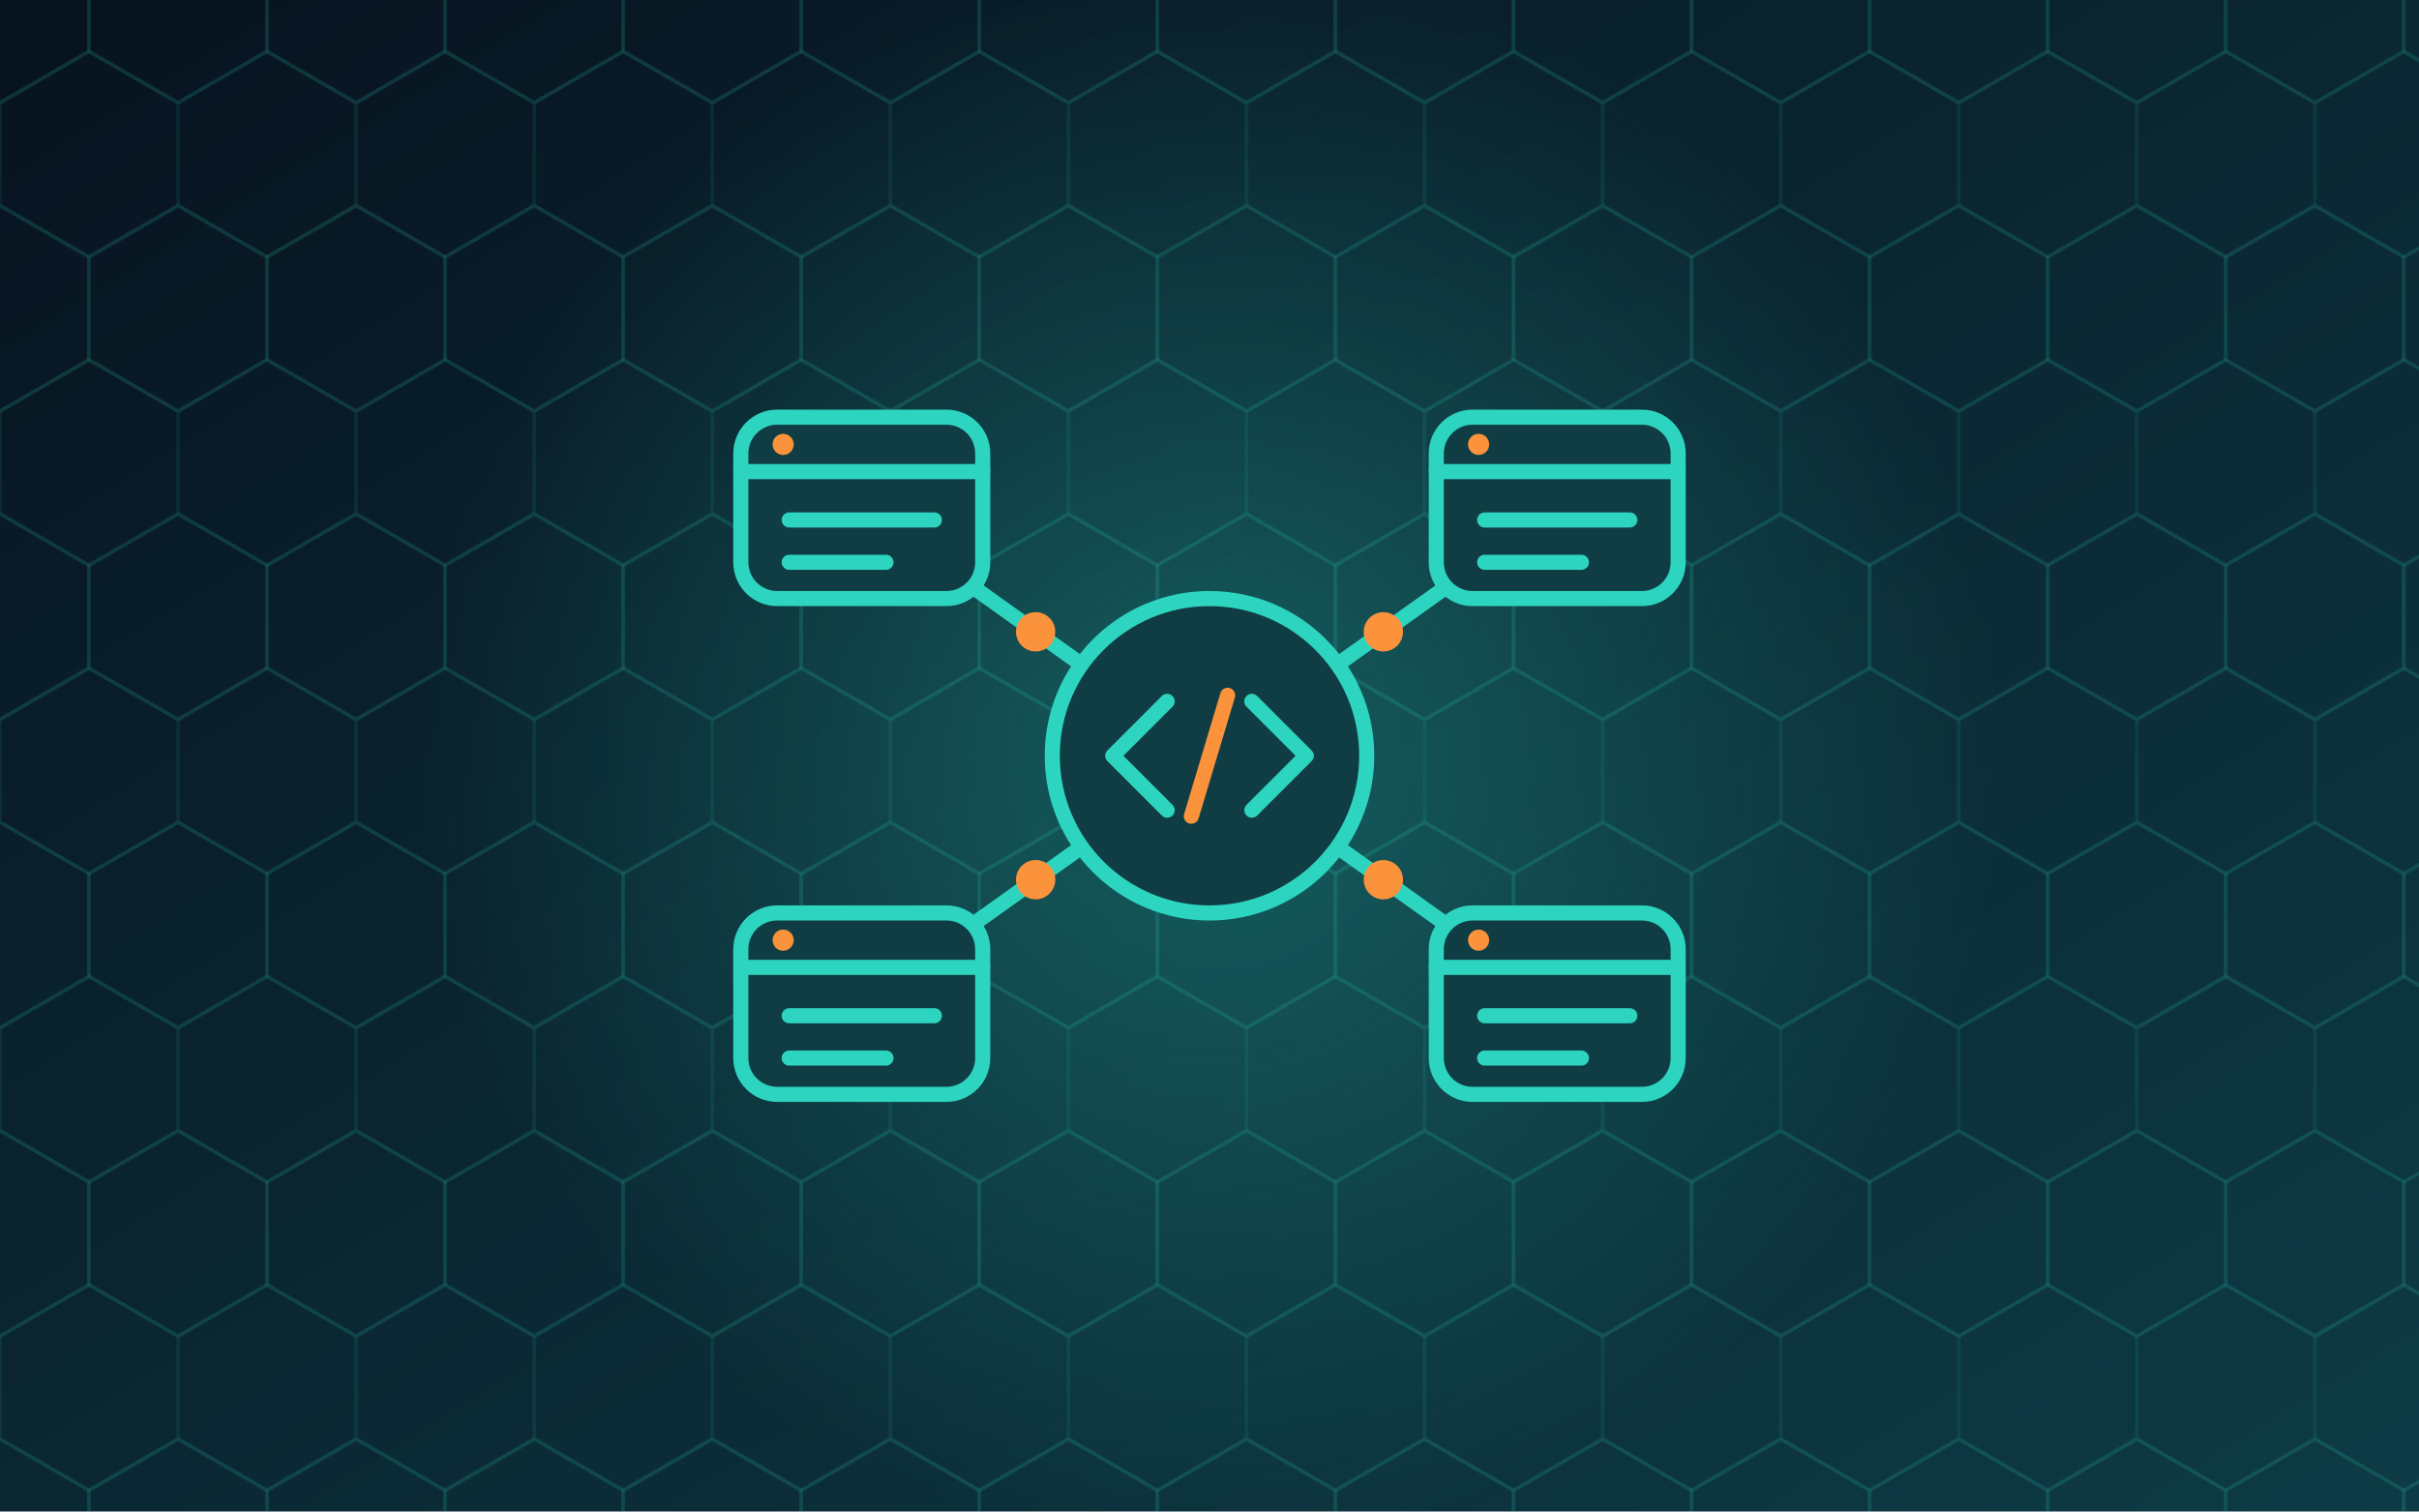
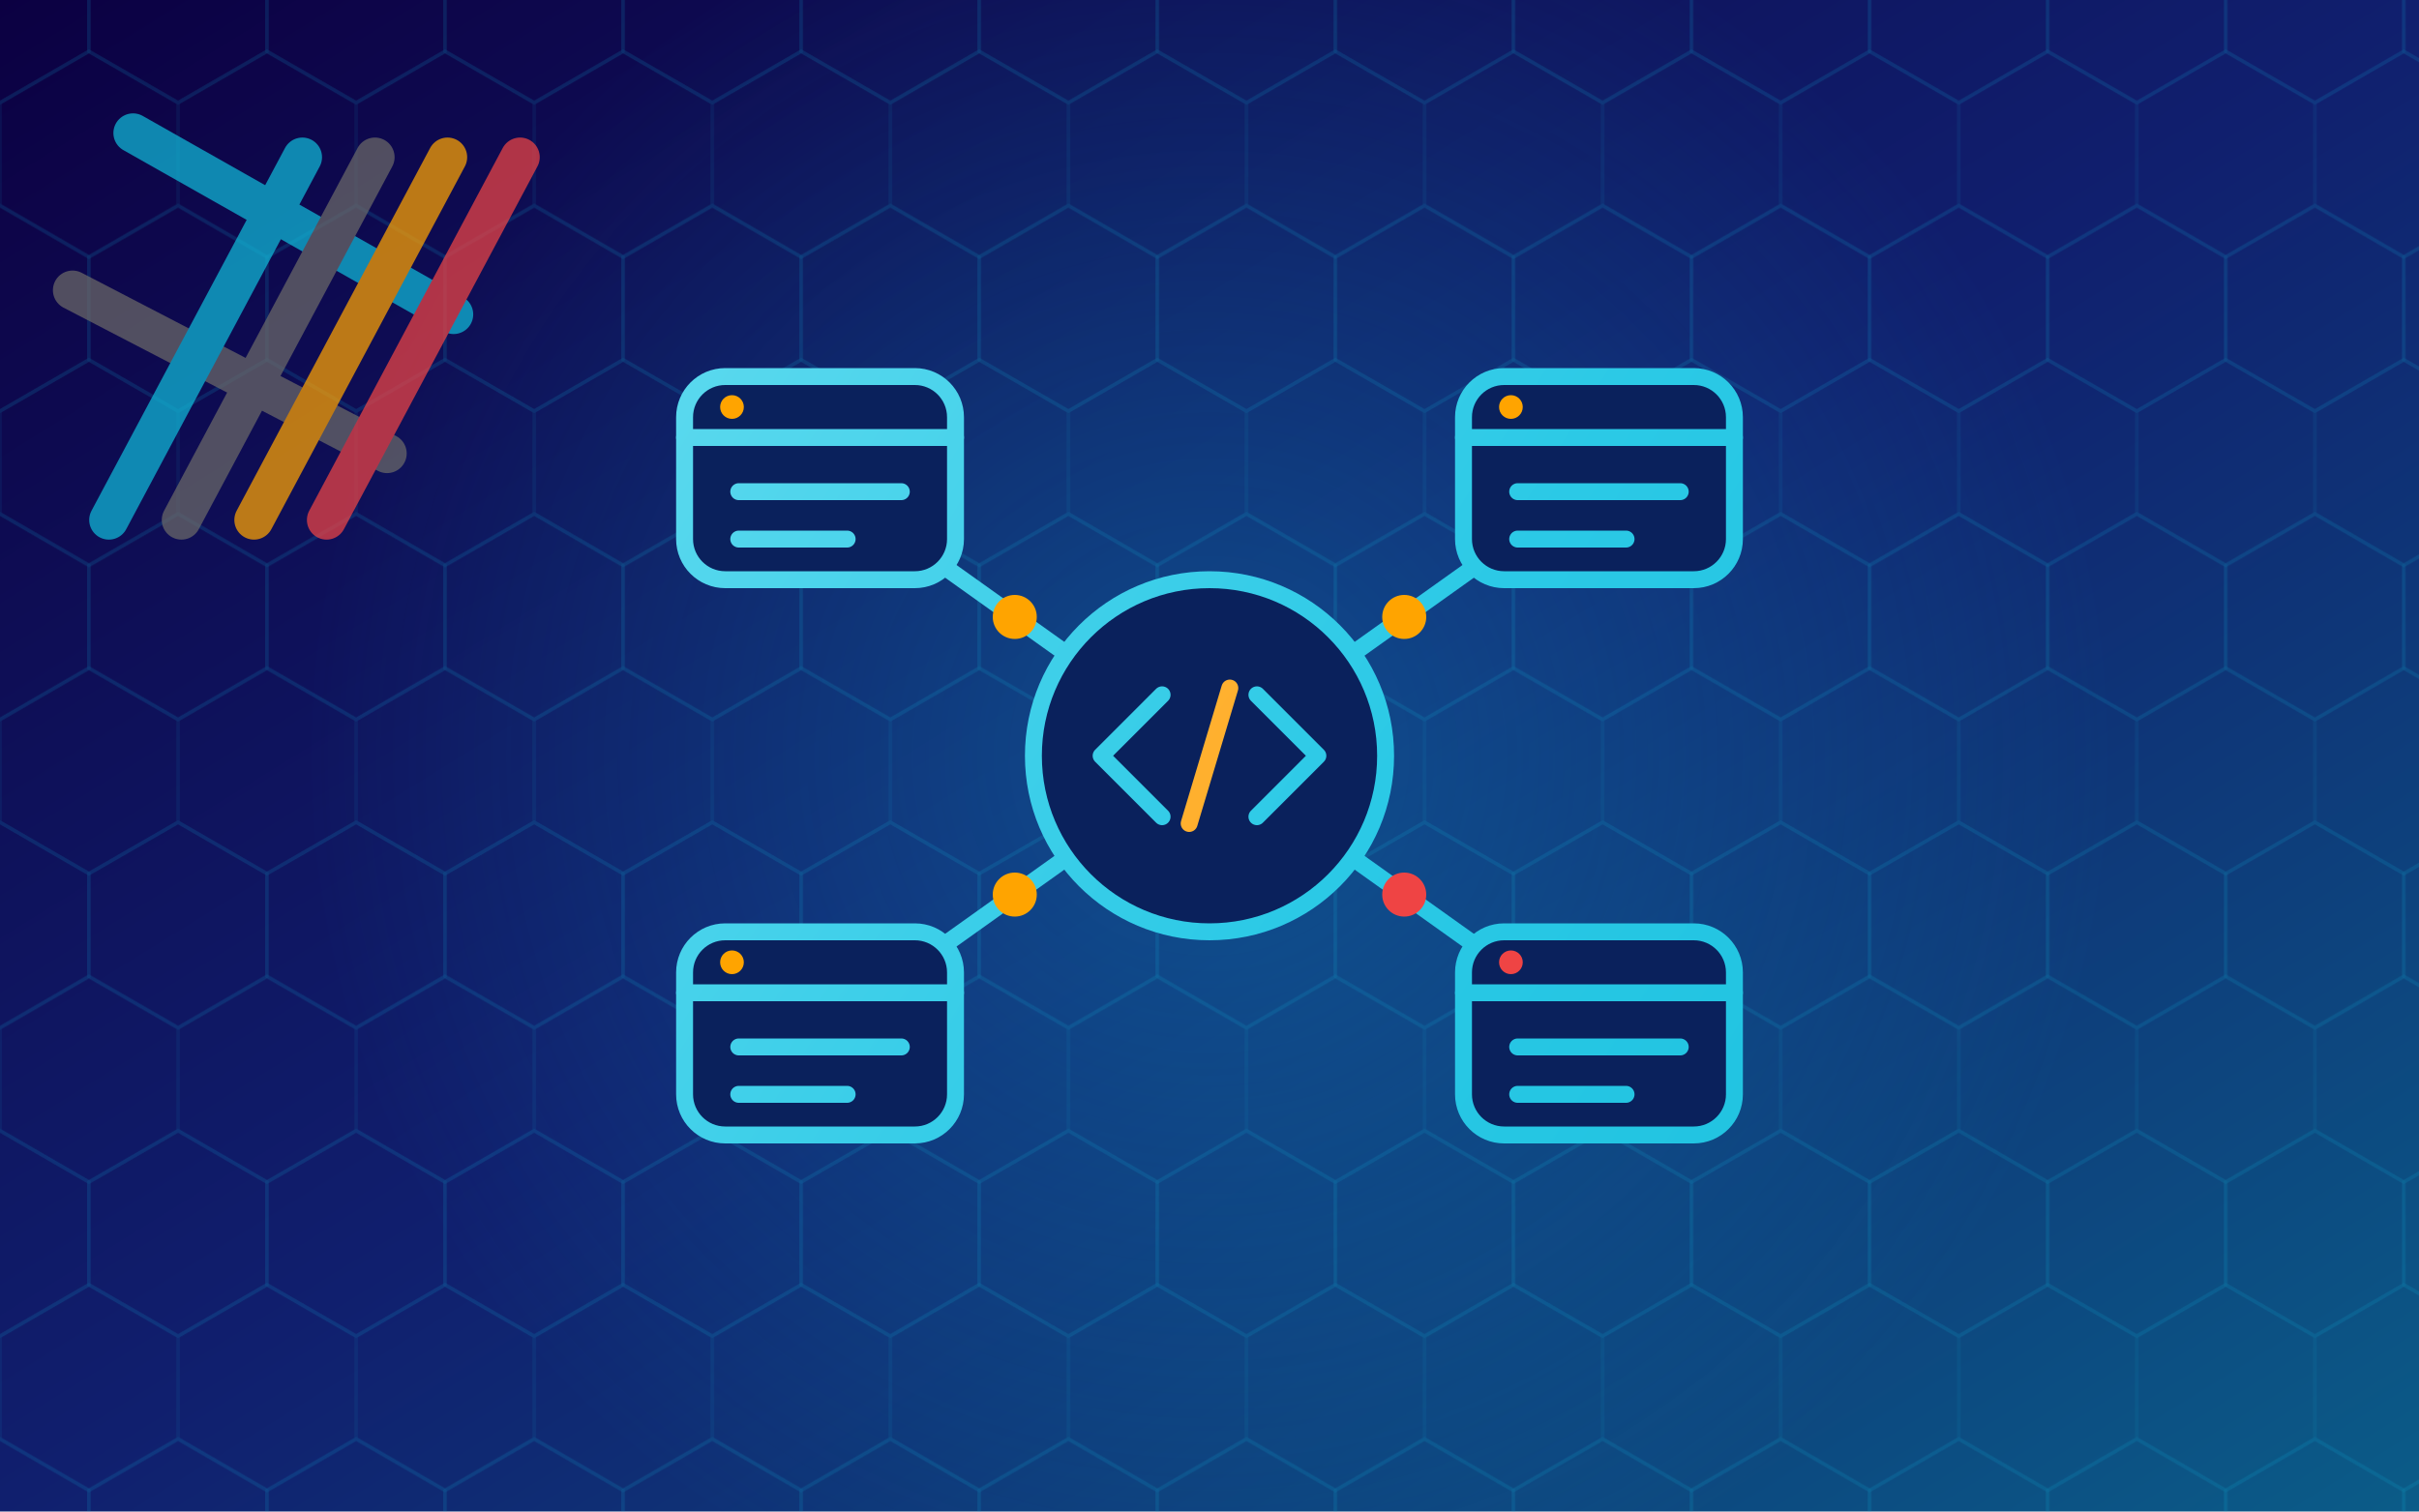
<svg xmlns="http://www.w3.org/2000/svg" viewBox="0 0 800 500" role="img" aria-label="Software integration">
  <defs>
    <linearGradient id="bg" x1="0" y1="0" x2="1" y2="1">
-       <stop offset="0" stop-color="#07131f" />
-       <stop offset="1" stop-color="#0d3b45" />
+       <stop offset="0" stop-color="#0C0042" />
+       <stop offset="0.5" stop-color="#101F6E" />
+       <stop offset="1" stop-color="#0B5C88" />
    </linearGradient>
-     <radialGradient id="gl" cx="0.5" cy="0.5" r="0.5">
-       <stop offset="0" stop-color="#2dd4bf" stop-opacity="0.32" />
-       <stop offset="1" stop-color="#2dd4bf" stop-opacity="0" />
+     <linearGradient id="gS" gradientUnits="userSpaceOnUse" x1="0" y1="0" x2="800" y2="500">
+       <stop offset="0" stop-color="#8FEAF7" />
+       <stop offset="0.55" stop-color="#2BC9E6" />
+       <stop offset="1" stop-color="#0FBAD8" />
+     </linearGradient>
+     <linearGradient id="gO" gradientUnits="userSpaceOnUse" x1="0" y1="0" x2="800" y2="500">
+       <stop offset="0" stop-color="#FFE29A" />
+       <stop offset="0.5" stop-color="#FFB02E" />
+       <stop offset="1" stop-color="#F58B3A" />
+     </linearGradient>
+     <radialGradient id="glC" cx="0.5" cy="0.5" r="0.5">
+       <stop offset="0" stop-color="#0FBAD8" stop-opacity="0.30" />
+       <stop offset="1" stop-color="#0FBAD8" stop-opacity="0" />
+     </radialGradient>
+     <radialGradient id="glO" cx="0.5" cy="0.5" r="0.5">
+       <stop offset="0" stop-color="#FFA400" stop-opacity="0.24" />
+       <stop offset="1" stop-color="#FFA400" stop-opacity="0" />
    </radialGradient>
    <pattern id="hx" width="58.89" height="102" patternUnits="userSpaceOnUse">
-       <g fill="none" stroke="#2dd4bf" stroke-opacity="0.09" stroke-width="1.2">
+       <g fill="none" stroke="#0FBAD8" stroke-opacity="0.08" stroke-width="1.2">
        <polygon points="0.0,-34.0 29.4,-17.0 29.4,17.0 0.0,34.0 -29.4,17.0 -29.4,-17.0" />
        <polygon points="58.9,-34.0 88.3,-17.0 88.3,17.0 58.9,34.0 29.4,17.0 29.4,-17.0" />
        <polygon points="0.0,68.0 29.4,85.0 29.4,119.0 0.0,136.0 -29.4,119.0 -29.4,85.0" />
        <polygon points="58.9,68.0 88.3,85.0 88.3,119.0 58.9,136.0 29.4,119.0 29.4,85.0" />
        <polygon points="29.4,17.0 58.9,34.0 58.9,68.0 29.4,85.0 0.0,68.0 0.0,34.0" />
      </g>
    </pattern>
  </defs>
  <rect width="800" height="500" fill="url(#bg)" />
  <rect width="800" height="500" fill="url(#hx)" />
-   <circle cx="400" cy="250" r="260" fill="url(#gl)" />
-   <g fill="none" stroke="#2dd4bf" stroke-width="5" stroke-linecap="round" stroke-linejoin="round">
-     <line x1="400" y1="250" x2="285" y2="168" />
-     <line x1="400" y1="250" x2="515" y2="168" />
-     <line x1="400" y1="250" x2="285" y2="332" />
-     <line x1="400" y1="250" x2="515" y2="332" />
-     <circle cx="342.5" cy="209.0" r="6" fill="#fb923c" stroke="#fb923c" stroke-width="1" />
-     <circle cx="457.5" cy="209.0" r="6" fill="#fb923c" stroke="#fb923c" stroke-width="1" />
-     <circle cx="342.5" cy="291.0" r="6" fill="#fb923c" stroke="#fb923c" stroke-width="1" />
-     <circle cx="457.5" cy="291.0" r="6" fill="#fb923c" stroke="#fb923c" stroke-width="1" />
-     <circle cx="400" cy="250" r="52" fill="#0b2530" stroke="none" />
-     <circle cx="400" cy="250" r="52" fill="rgba(45,212,191,0.14)" />
-     <polyline points="386,232 368,250 386,268" fill="none" />
-     <polyline points="414,232 432,250 414,268" fill="none" />
-     <line x1="406" y1="230" x2="394" y2="270" stroke="#fb923c" />
-     <rect x="245" y="138" width="80" height="60" rx="12" fill="#0b2530" stroke="none" />
-     <rect x="245" y="138" width="80" height="60" rx="12" fill="rgba(45,212,191,0.14)" />
-     <line x1="245" y1="156" x2="325" y2="156" />
-     <circle cx="259" cy="147" r="3" fill="#fb923c" stroke="#fb923c" stroke-width="1" />
-     <line x1="261" y1="172" x2="309" y2="172" />
-     <line x1="261" y1="186" x2="293" y2="186" />
-     <rect x="475" y="138" width="80" height="60" rx="12" fill="#0b2530" stroke="none" />
-     <rect x="475" y="138" width="80" height="60" rx="12" fill="rgba(45,212,191,0.14)" />
-     <line x1="475" y1="156" x2="555" y2="156" />
-     <circle cx="489" cy="147" r="3" fill="#fb923c" stroke="#fb923c" stroke-width="1" />
-     <line x1="491" y1="172" x2="539" y2="172" />
-     <line x1="491" y1="186" x2="523" y2="186" />
-     <rect x="245" y="302" width="80" height="60" rx="12" fill="#0b2530" stroke="none" />
-     <rect x="245" y="302" width="80" height="60" rx="12" fill="rgba(45,212,191,0.14)" />
-     <line x1="245" y1="320" x2="325" y2="320" />
-     <circle cx="259" cy="311" r="3" fill="#fb923c" stroke="#fb923c" stroke-width="1" />
-     <line x1="261" y1="336" x2="309" y2="336" />
-     <line x1="261" y1="350" x2="293" y2="350" />
-     <rect x="475" y="302" width="80" height="60" rx="12" fill="#0b2530" stroke="none" />
-     <rect x="475" y="302" width="80" height="60" rx="12" fill="rgba(45,212,191,0.14)" />
-     <line x1="475" y1="320" x2="555" y2="320" />
-     <circle cx="489" cy="311" r="3" fill="#fb923c" stroke="#fb923c" stroke-width="1" />
-     <line x1="491" y1="336" x2="539" y2="336" />
-     <line x1="491" y1="350" x2="523" y2="350" />
+   <circle cx="400" cy="250.0" r="300.0" fill="url(#glC)" />
+   <g stroke-linecap="round" stroke-width="13" opacity="0.72" fill="none">
+     <line x1="24" y1="96" x2="128" y2="150" stroke="#6B6A68" />
+     <line x1="44" y1="44" x2="150" y2="104" stroke="#0FBAD8" />
+     <line x1="36" y1="172" x2="100" y2="52" stroke="#0FBAD8" />
+     <line x1="60" y1="172" x2="124" y2="52" stroke="#6B6A68" />
+     <line x1="84" y1="172" x2="148" y2="52" stroke="#FFA400" />
+     <line x1="108" y1="172" x2="172" y2="52" stroke="#EF4444" />
+   </g>
+   <g transform="translate(400 250.0) scale(1.12) translate(-400 -250.0)">
+     <g fill="none" stroke="url(#gS)" stroke-width="5" stroke-linecap="round" stroke-linejoin="round">
+       <line x1="400" y1="250" x2="285" y2="168" />
+       <line x1="400" y1="250" x2="515" y2="168" />
+       <line x1="400" y1="250" x2="285" y2="332" />
+       <line x1="400" y1="250" x2="515" y2="332" />
+       <circle cx="342.5" cy="209.0" r="6" fill="#FFA400" stroke="#FFA400" stroke-width="1" />
+       <circle cx="457.5" cy="209.0" r="6" fill="#FFA400" stroke="#FFA400" stroke-width="1" />
+       <circle cx="342.5" cy="291.0" r="6" fill="#FFA400" stroke="#FFA400" stroke-width="1" />
+       <circle cx="457.5" cy="291.0" r="6" fill="#EF4444" stroke="#EF4444" stroke-width="1" />
+       <circle cx="400" cy="250" r="52" fill="#0A0A4A" stroke="none" />
+       <circle cx="400" cy="250" r="52" fill="rgba(15,186,216,0.13)" />
+       <polyline points="386,232 368,250 386,268" fill="none" />
+       <polyline points="414,232 432,250 414,268" fill="none" />
+       <line x1="406" y1="230" x2="394" y2="270" stroke="url(#gO)" />
+       <rect x="245" y="138" width="80" height="60" rx="12" fill="#0A0A4A" stroke="none" />
+       <rect x="245" y="138" width="80" height="60" rx="12" fill="rgba(15,186,216,0.13)" />
+       <line x1="245" y1="156" x2="325" y2="156" />
+       <circle cx="259" cy="147" r="3" fill="#FFA400" stroke="#FFA400" stroke-width="1" />
+       <line x1="261" y1="172" x2="309" y2="172" />
+       <line x1="261" y1="186" x2="293" y2="186" />
+       <rect x="475" y="138" width="80" height="60" rx="12" fill="#0A0A4A" stroke="none" />
+       <rect x="475" y="138" width="80" height="60" rx="12" fill="rgba(15,186,216,0.13)" />
+       <line x1="475" y1="156" x2="555" y2="156" />
+       <circle cx="489" cy="147" r="3" fill="#FFA400" stroke="#FFA400" stroke-width="1" />
+       <line x1="491" y1="172" x2="539" y2="172" />
+       <line x1="491" y1="186" x2="523" y2="186" />
+       <rect x="245" y="302" width="80" height="60" rx="12" fill="#0A0A4A" stroke="none" />
+       <rect x="245" y="302" width="80" height="60" rx="12" fill="rgba(15,186,216,0.13)" />
+       <line x1="245" y1="320" x2="325" y2="320" />
+       <circle cx="259" cy="311" r="3" fill="#FFA400" stroke="#FFA400" stroke-width="1" />
+       <line x1="261" y1="336" x2="309" y2="336" />
+       <line x1="261" y1="350" x2="293" y2="350" />
+       <rect x="475" y="302" width="80" height="60" rx="12" fill="#0A0A4A" stroke="none" />
+       <rect x="475" y="302" width="80" height="60" rx="12" fill="rgba(15,186,216,0.13)" />
+       <line x1="475" y1="320" x2="555" y2="320" />
+       <circle cx="489" cy="311" r="3" fill="#EF4444" stroke="#EF4444" stroke-width="1" />
+       <line x1="491" y1="336" x2="539" y2="336" />
+       <line x1="491" y1="350" x2="523" y2="350" />
+     </g>
  </g>
</svg>
